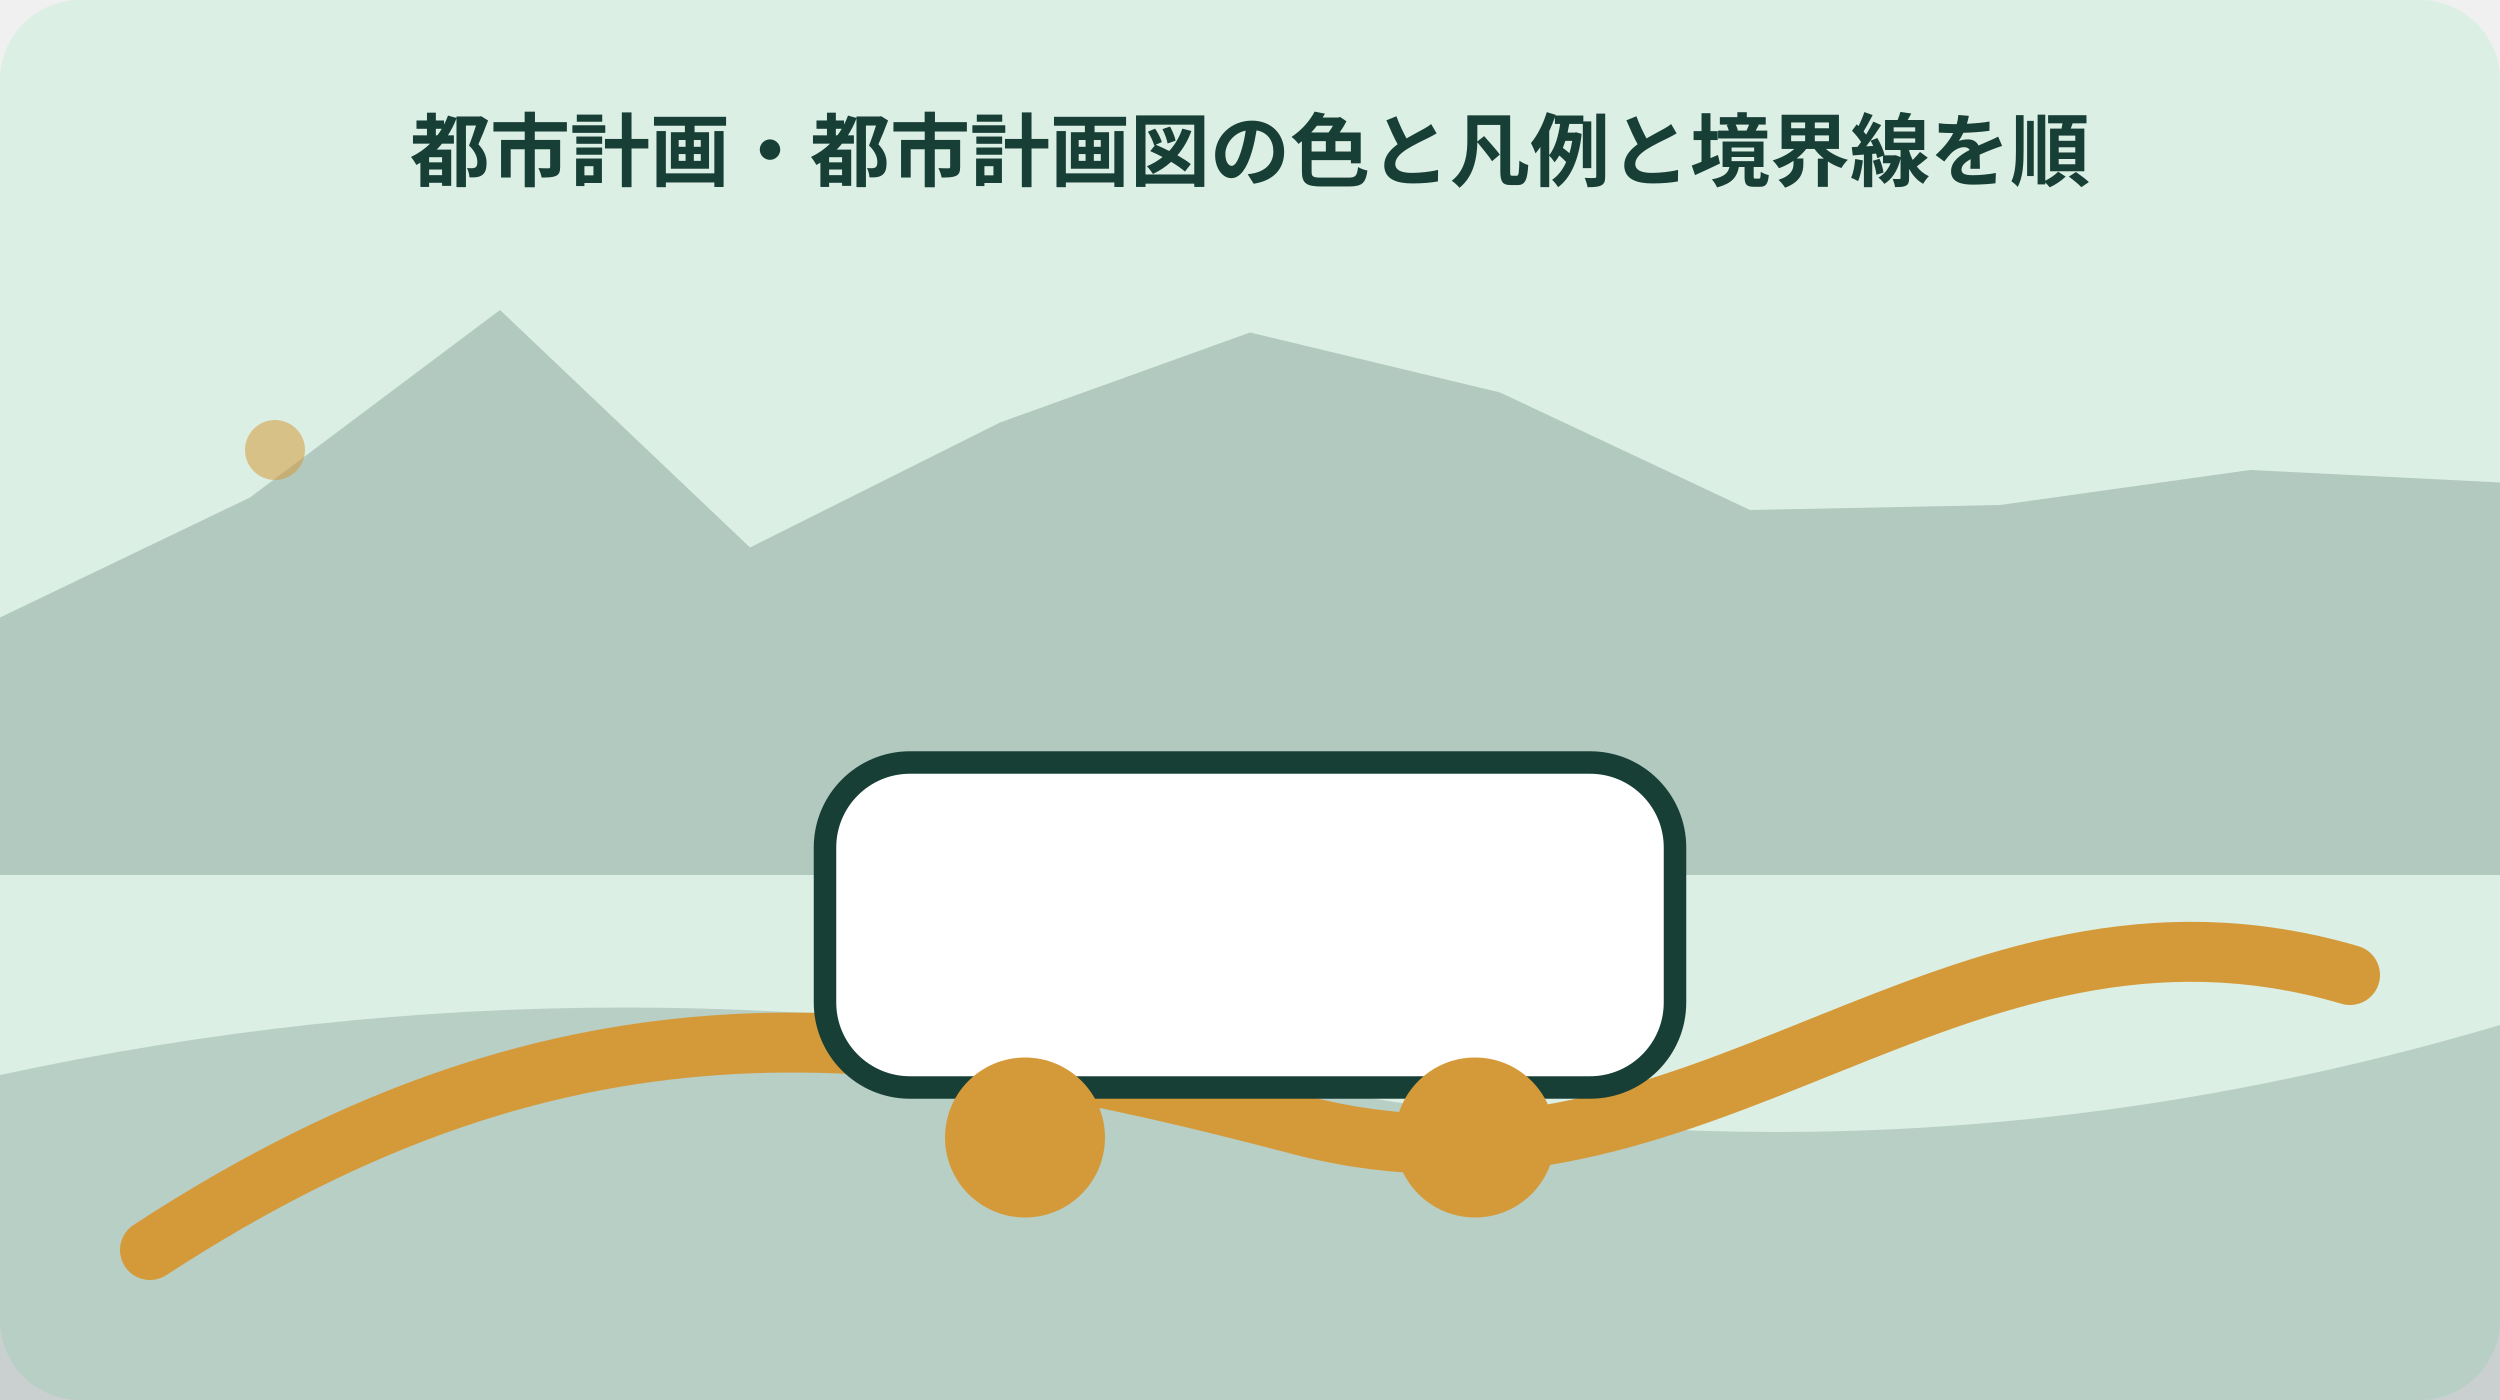
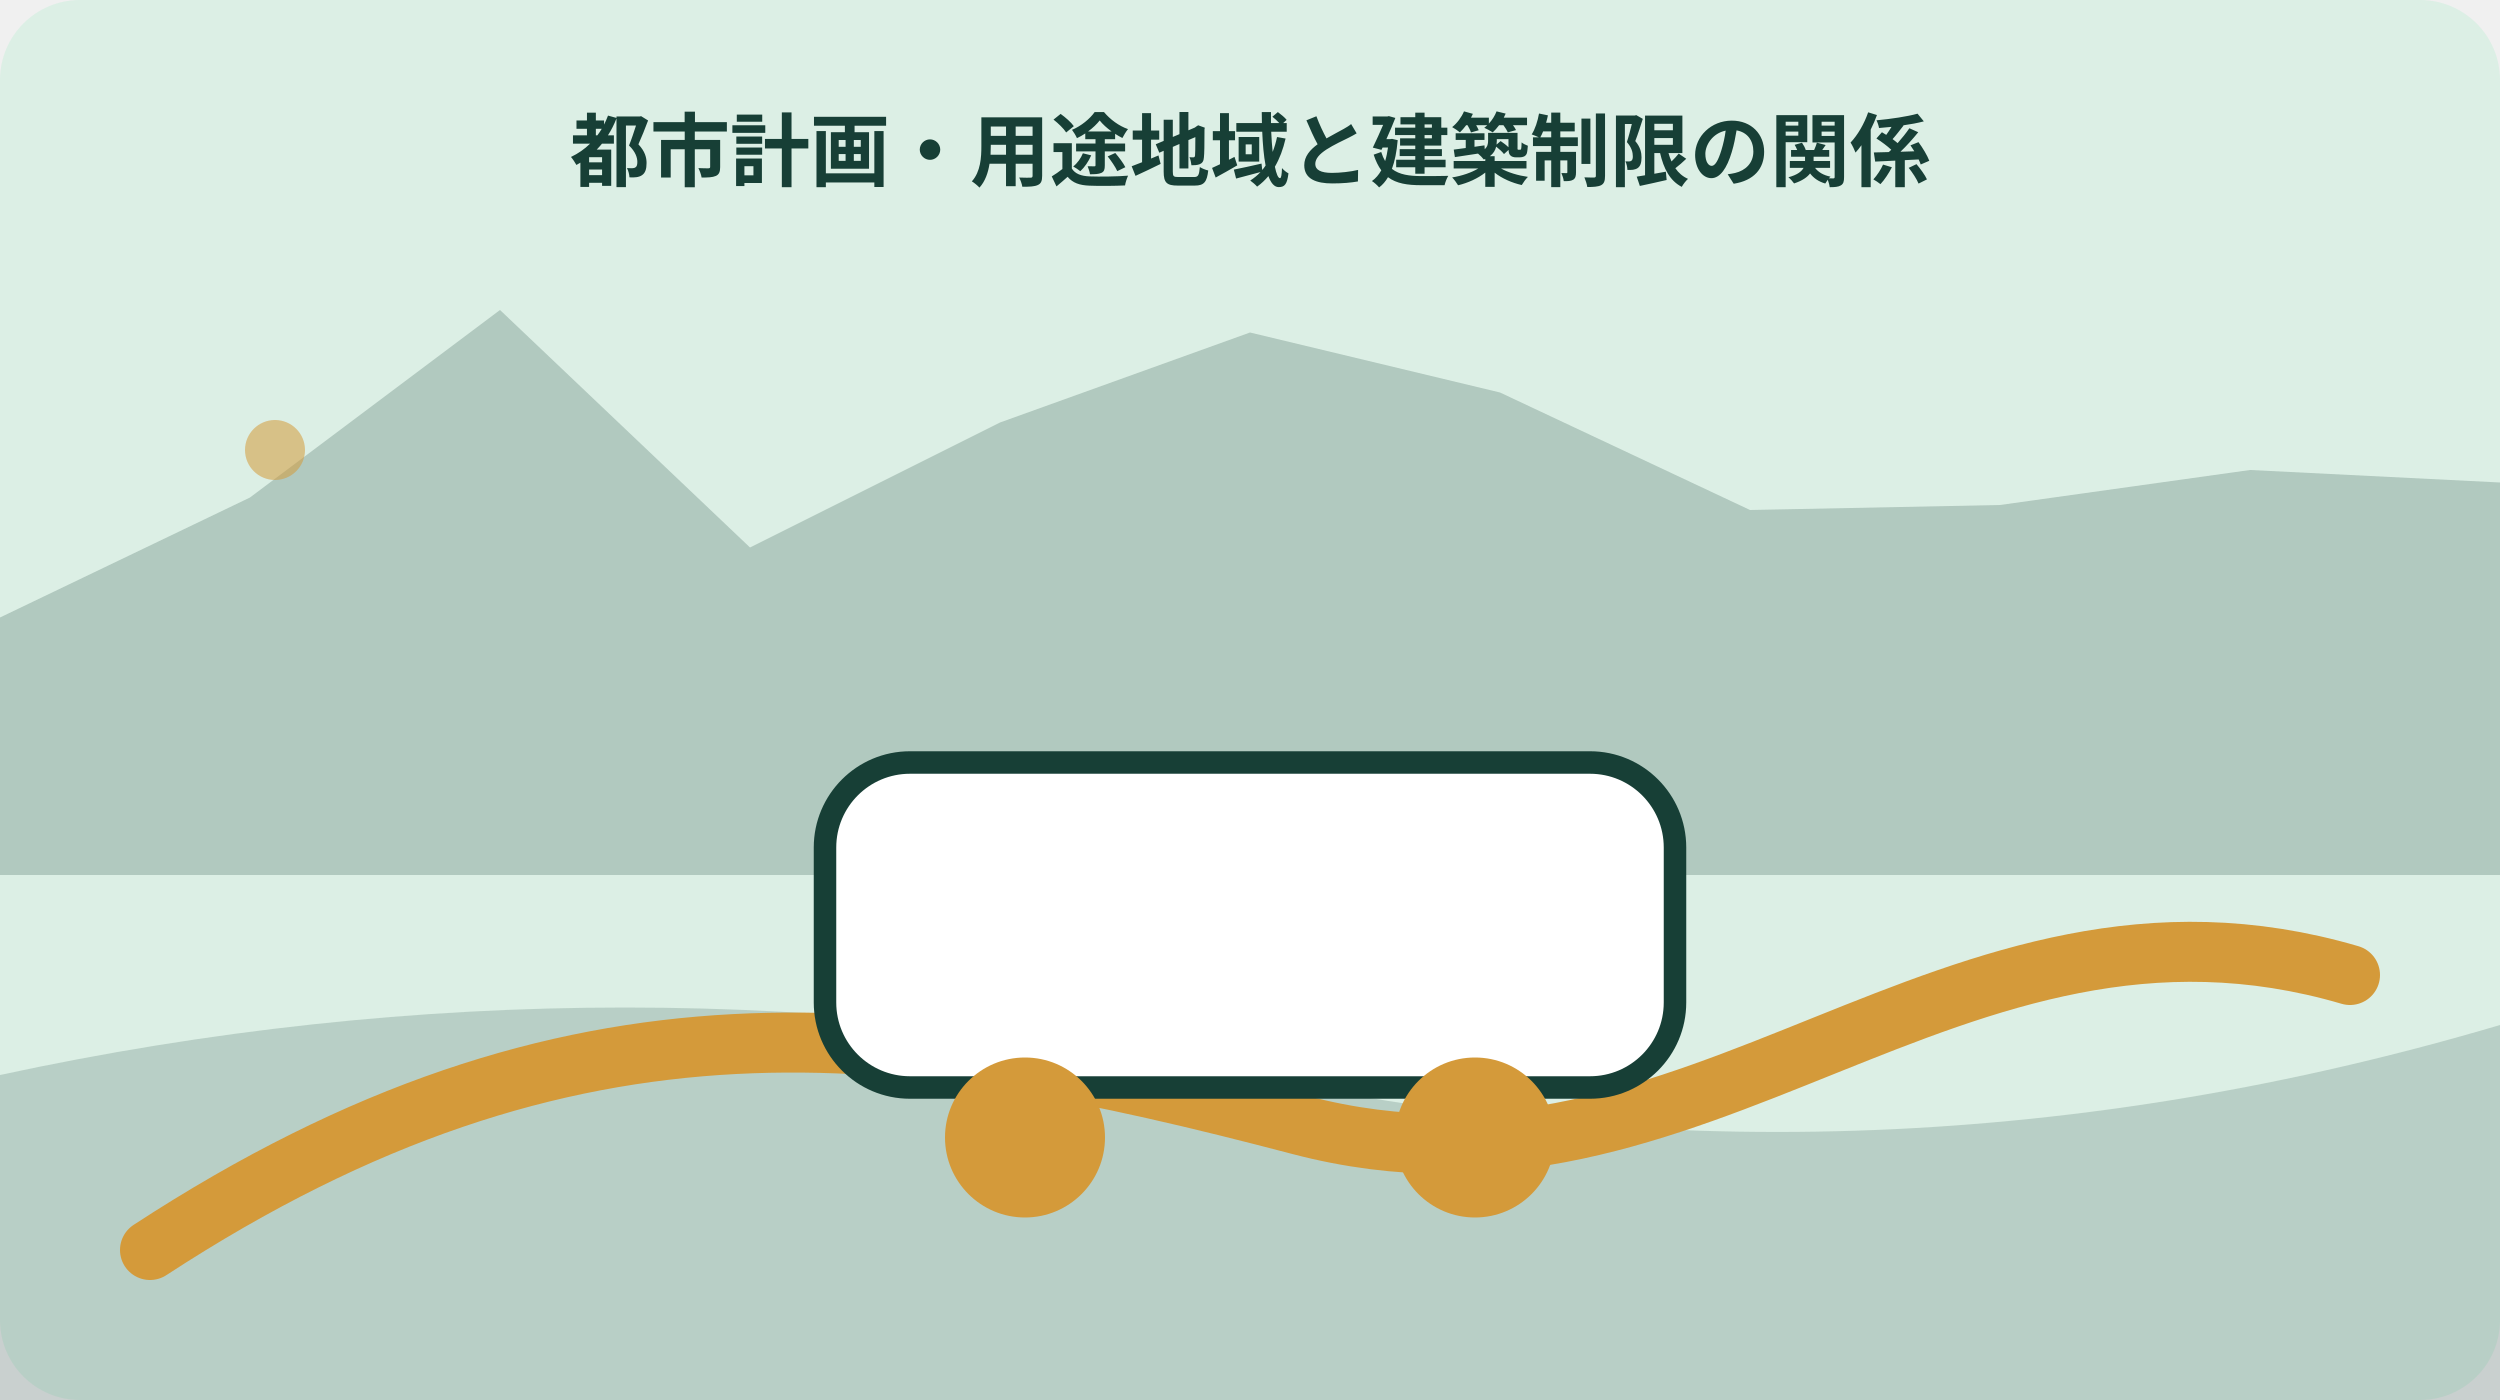
<svg xmlns="http://www.w3.org/2000/svg" width="1000" height="560" viewBox="0 0 1000 560" role="img" aria-labelledby="title desc" data-illustration="mori-editorial" data-topic-id="241" data-scene-index="1">
  <rect width="1000" height="560" rx="32" fill="#dcefe5" />
  <polygon points="0,247 100,199 200,124 300,219 400,169 500,133 600,157 700,204 800,202 900,188 1000,193 1000,350 0,350" fill="#173f36" opacity=".22" />
  <path d="M0 430 Q250 376 500 430 T1000 410 V560 H0Z" fill="#173f36" opacity=".18" />
  <path d="M60 500 C230 389 360 408 520 450 S780 343 940 390" fill="none" stroke="#d49a3a" stroke-width="24" stroke-linecap="round" />
  <circle cx="110" cy="180" r="12" fill="#d49a3a" opacity=".55" />
  <g data-scene="transport">
    <rect x="330" y="305" width="340" height="130" rx="34" fill="#fff" stroke="#173f36" stroke-width="9" />
    <circle cx="410" cy="455" r="32" fill="#d49a3a" />
    <circle cx="590" cy="455" r="32" fill="#d49a3a" />
  </g>
-   <text x="500" y="72" text-anchor="middle" font-family="sans-serif" font-size="32" font-weight="700" fill="#173f36">都市計画・都市計画図の色と凡例と境界線を順</text>
+   <text x="500" y="72" text-anchor="middle" font-family="sans-serif" font-size="32" font-weight="700" fill="#173f36">都市計画・用途地域と建築制限の関係</text>
</svg>
